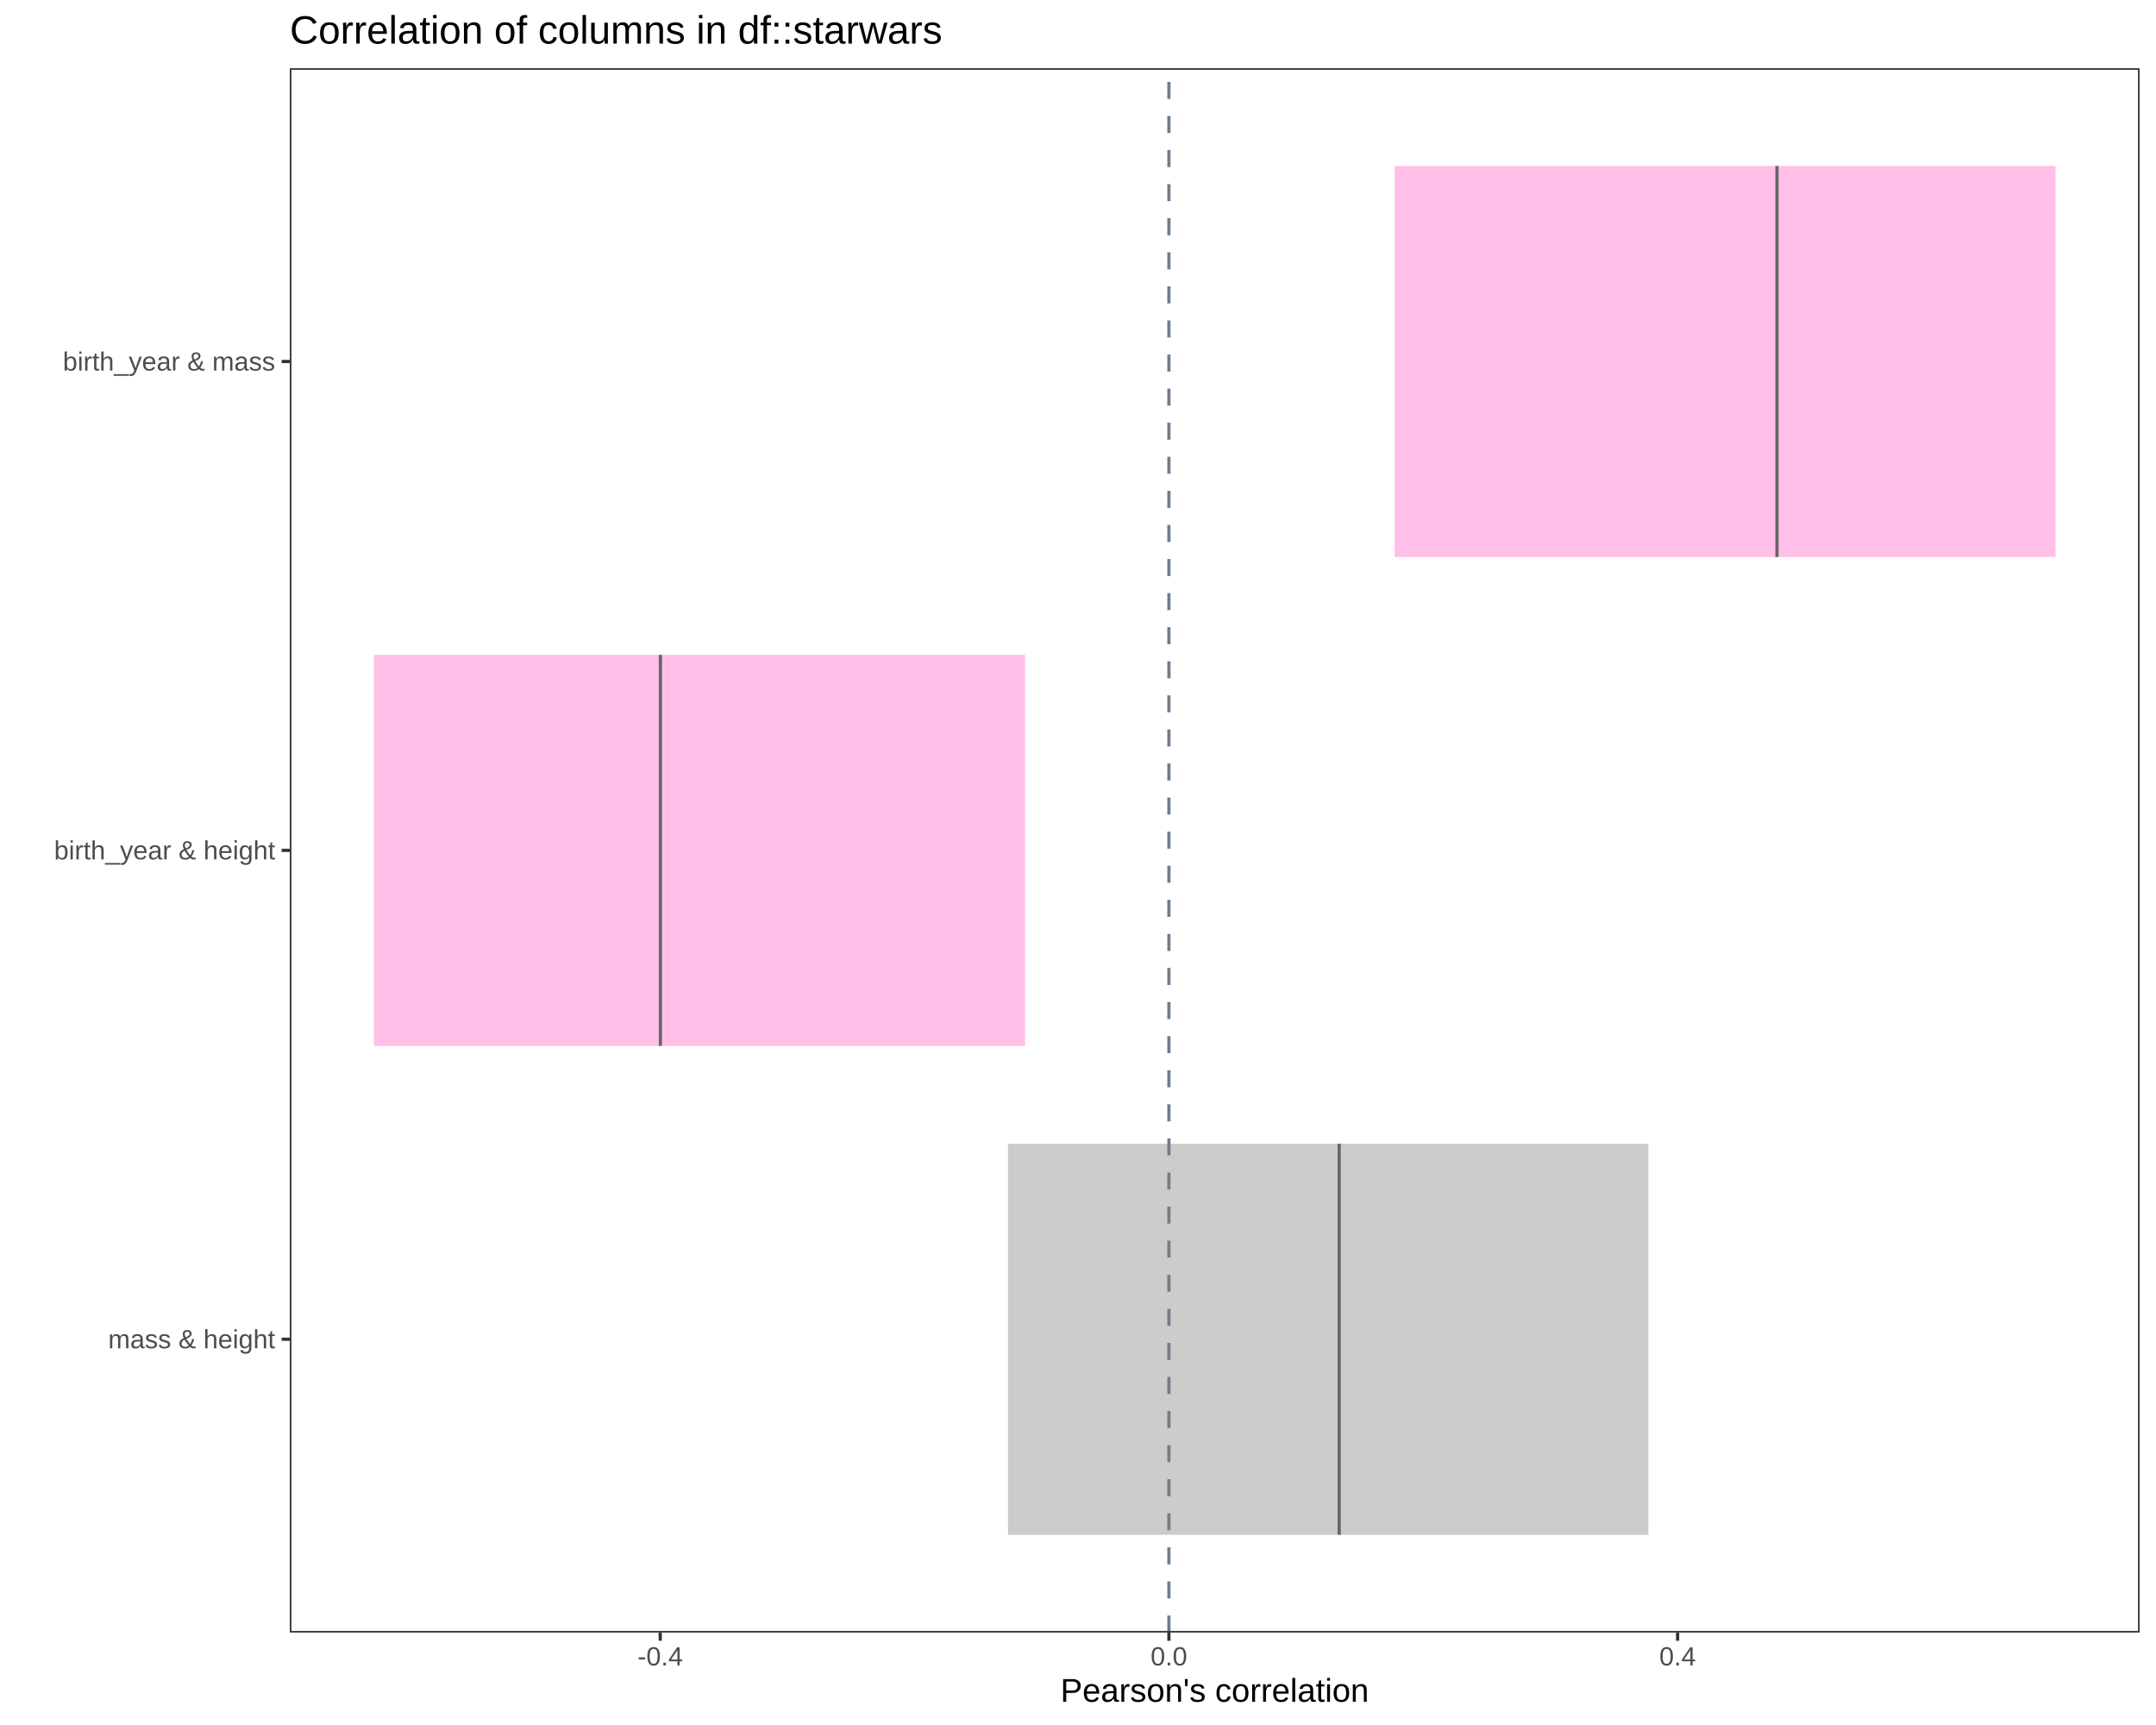
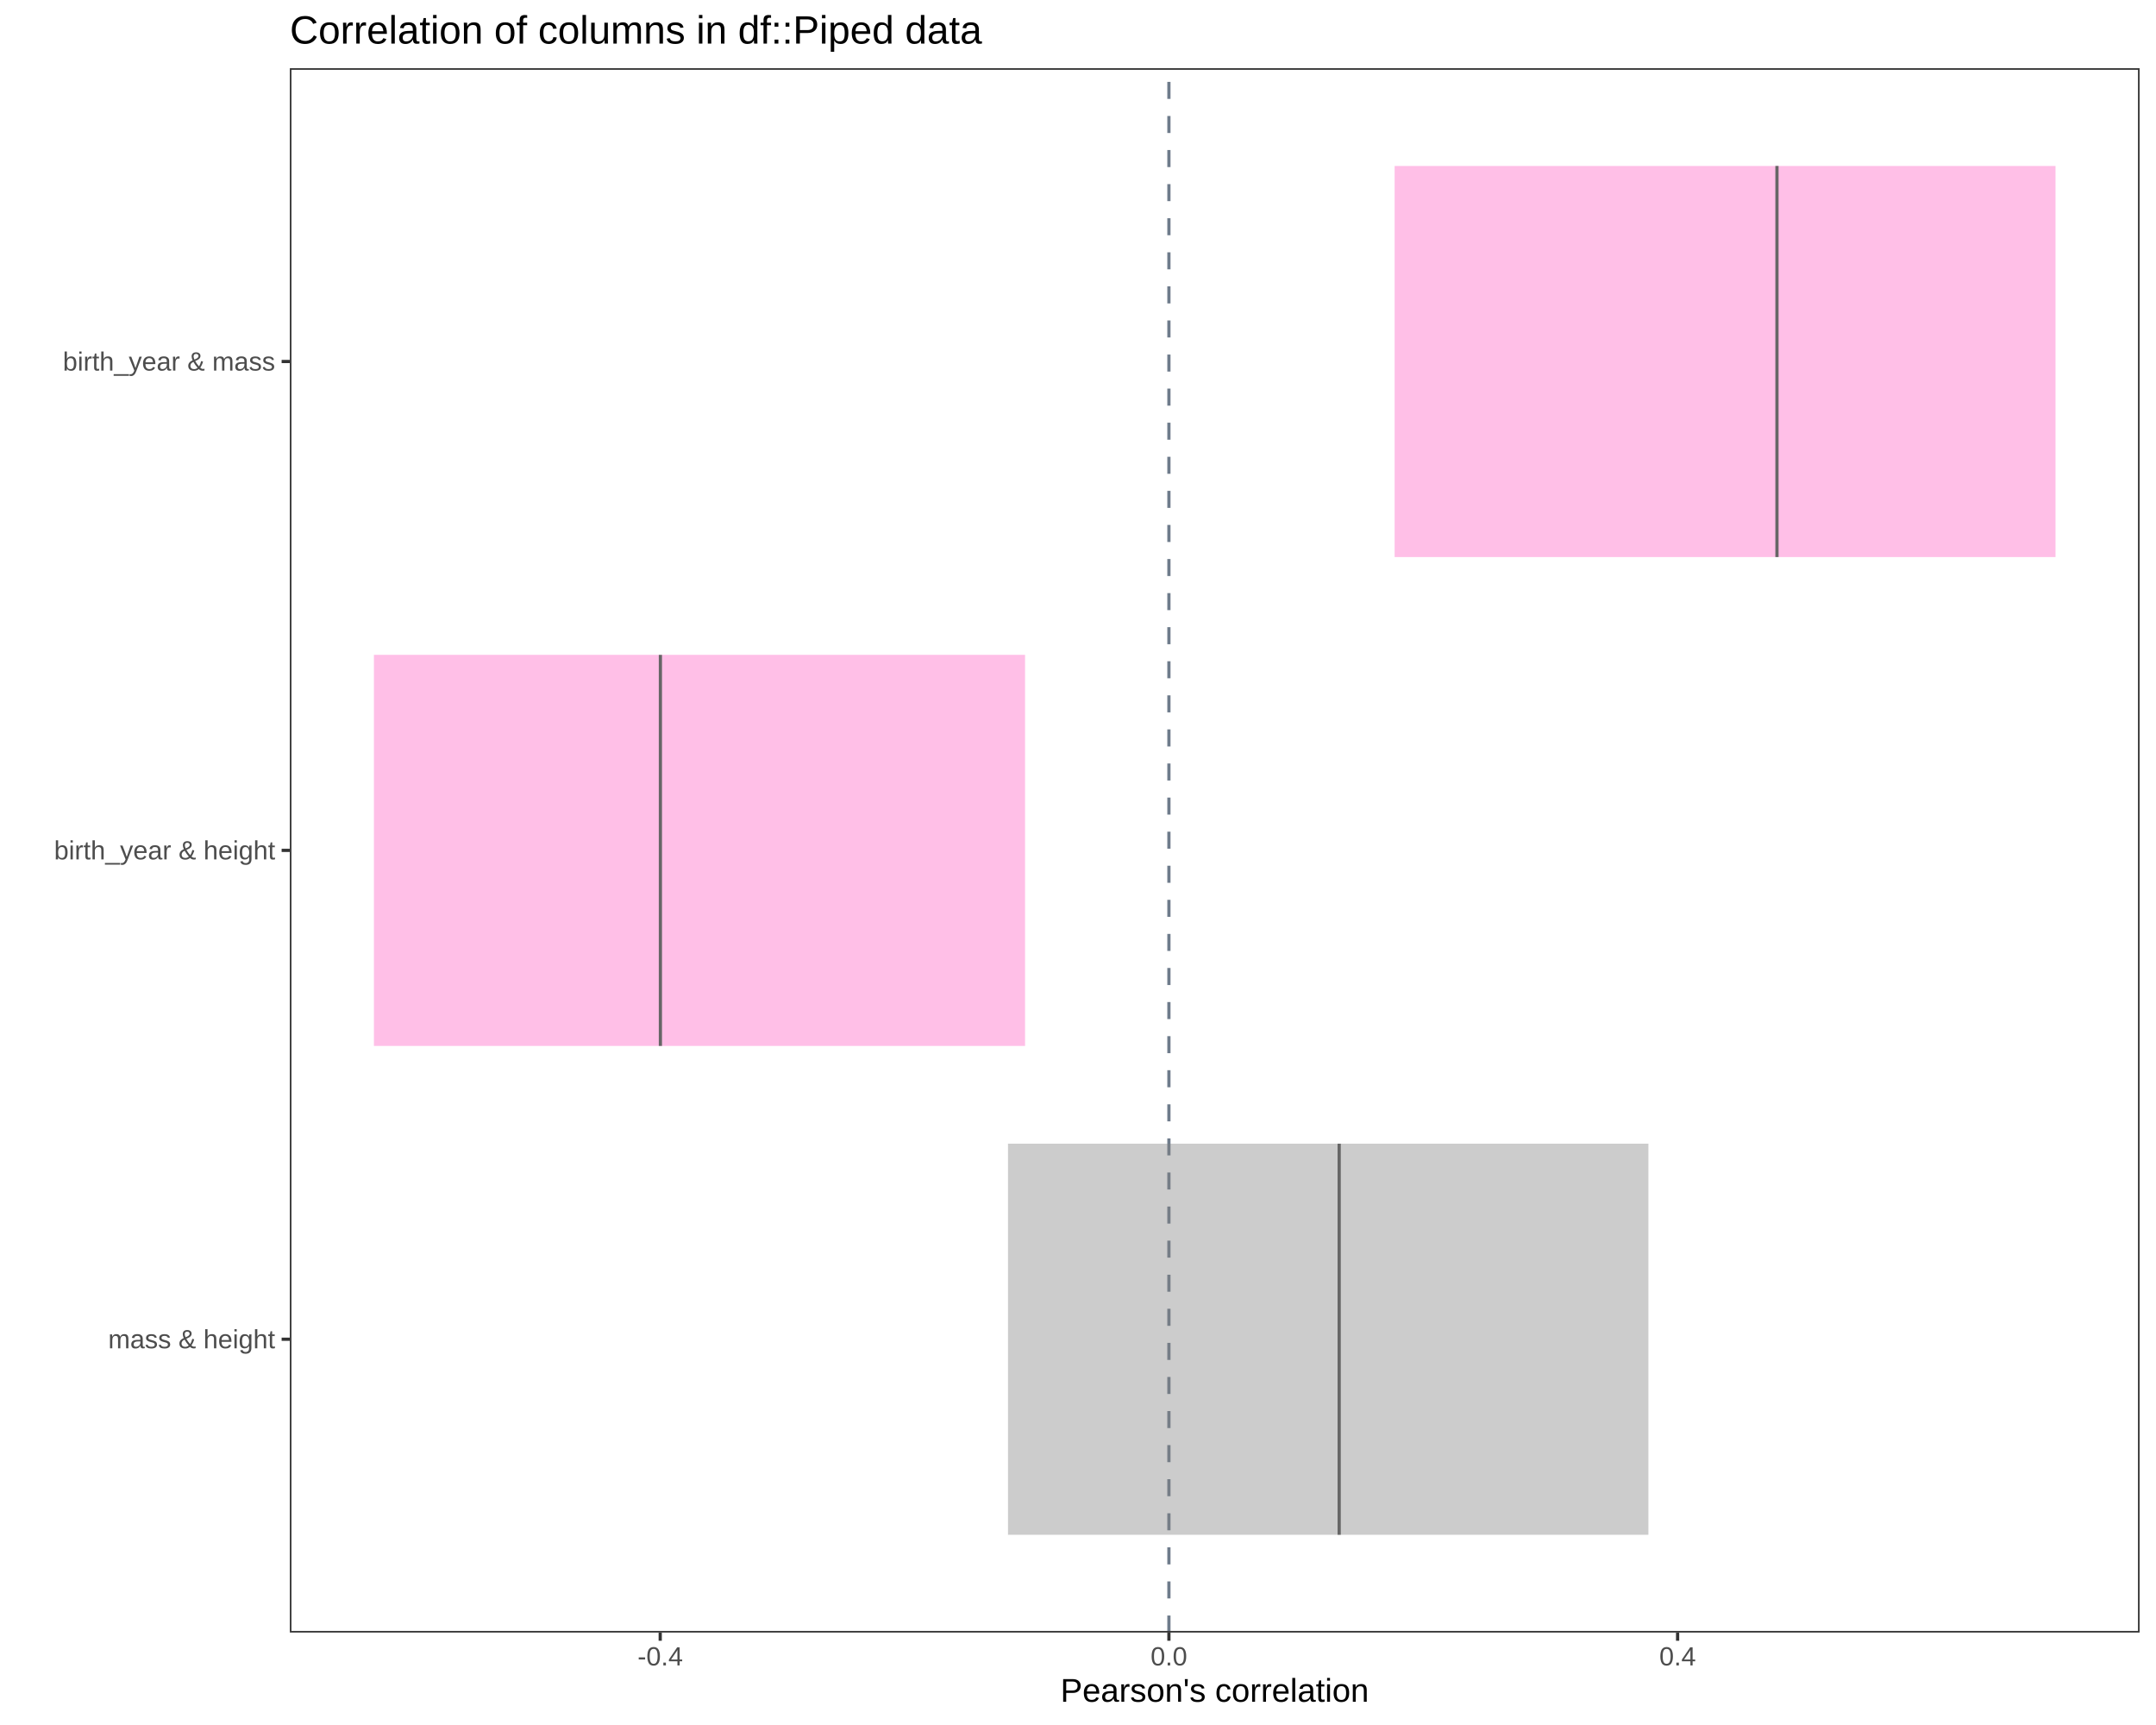
<svg xmlns="http://www.w3.org/2000/svg" viewBox="0 0 720.00 576.00">
  <defs>
    <style type="text/css">
    line, polyline, polygon, path, rect, circle {
      fill: none;
      stroke: #000000;
      stroke-linecap: round;
      stroke-linejoin: round;
      stroke-miterlimit: 10.00;
    }
  </style>
  </defs>
  <rect width="100%" height="100%" style="stroke: none; fill: #FFFFFF;" />
  <rect x="0.00" y="0.00" width="720.00" height="576.00" style="stroke-width: 1.07; stroke: #FFFFFF; fill: #FFFFFF;" />
  <defs>
    <clipPath id="cpOTYuNzl8NzE0LjUyfDU0NS4xM3wyMi43Nw==">
      <rect x="96.79" y="22.77" width="617.73" height="522.36" />
    </clipPath>
  </defs>
  <rect x="96.79" y="22.77" width="617.73" height="522.36" style="stroke-width: 1.07; stroke: none; fill: #FFFFFF;" clip-path="url(#cpOTYuNzl8NzE0LjUyfDU0NS4xM3wyMi43Nw==)" />
  <line x1="390.36" y1="545.13" x2="390.36" y2="22.77" style="stroke-width: 1.07; stroke: #6E7B8B; stroke-dasharray: 5.69,5.69; stroke-linecap: butt;" clip-path="url(#cpOTYuNzl8NzE0LjUyfDU0NS4xM3wyMi43Nw==)" />
  <rect x="465.74" y="55.42" width="220.70" height="130.59" style="stroke-width: 1.07; stroke: none; stroke-linecap: square; stroke-linejoin: miter; fill: #FF61C3; fill-opacity: 0.40;" clip-path="url(#cpOTYuNzl8NzE0LjUyfDU0NS4xM3wyMi43Nw==)" />
  <rect x="124.87" y="218.66" width="217.45" height="130.59" style="stroke-width: 1.07; stroke: none; stroke-linecap: square; stroke-linejoin: miter; fill: #FF61C3; fill-opacity: 0.40;" clip-path="url(#cpOTYuNzl8NzE0LjUyfDU0NS4xM3wyMi43Nw==)" />
  <rect x="336.62" y="381.89" width="213.87" height="130.59" style="stroke-width: 1.07; stroke: none; stroke-linecap: square; stroke-linejoin: miter; fill: #7F7F7F; fill-opacity: 0.40;" clip-path="url(#cpOTYuNzl8NzE0LjUyfDU0NS4xM3wyMi43Nw==)" />
  <line x1="593.42" y1="186.01" x2="593.42" y2="55.42" style="stroke-width: 1.07; stroke: #666666; stroke-linecap: butt;" clip-path="url(#cpOTYuNzl8NzE0LjUyfDU0NS4xM3wyMi43Nw==)" />
  <line x1="220.54" y1="349.25" x2="220.54" y2="218.66" style="stroke-width: 1.07; stroke: #666666; stroke-linecap: butt;" clip-path="url(#cpOTYuNzl8NzE0LjUyfDU0NS4xM3wyMi43Nw==)" />
  <line x1="447.22" y1="512.48" x2="447.22" y2="381.89" style="stroke-width: 1.07; stroke: #666666; stroke-linecap: butt;" clip-path="url(#cpOTYuNzl8NzE0LjUyfDU0NS4xM3wyMi43Nw==)" />
  <rect x="96.79" y="22.77" width="617.73" height="522.36" style="stroke-width: 1.07; stroke: #333333;" clip-path="url(#cpOTYuNzl8NzE0LjUyfDU0NS4xM3wyMi43Nw==)" />
  <defs>
    <clipPath id="cpMC4wMHw3MjAuMDB8NTc2LjAwfDAuMDA=">
      <rect x="0.00" y="0.00" width="720.00" height="576.00" />
    </clipPath>
  </defs>
  <g clip-path="url(#cpMC4wMHw3MjAuMDB8NTc2LjAwfDAuMDA=)">
    <text x="36.13" y="450.21" style="font-size: 8.80px; fill: #4D4D4D; font-family: Liberation Sans;" textLength="55.73px" lengthAdjust="spacingAndGlyphs">mass &amp; height</text>
  </g>
  <g clip-path="url(#cpMC4wMHw3MjAuMDB8NTc2LjAwfDAuMDA=)">
    <text x="18.06" y="286.97" style="font-size: 8.80px; fill: #4D4D4D; font-family: Liberation Sans;" textLength="73.80px" lengthAdjust="spacingAndGlyphs">birth_year &amp; height</text>
  </g>
  <g clip-path="url(#cpMC4wMHw3MjAuMDB8NTc2LjAwfDAuMDA=)">
    <text x="20.98" y="123.74" style="font-size: 8.80px; fill: #4D4D4D; font-family: Liberation Sans;" textLength="70.88px" lengthAdjust="spacingAndGlyphs">birth_year &amp; mass</text>
  </g>
  <polyline points="94.05,447.19 96.79,447.19 " style="stroke-width: 1.07; stroke: #333333; stroke-linecap: butt;" clip-path="url(#cpMC4wMHw3MjAuMDB8NTc2LjAwfDAuMDA=)" />
  <polyline points="94.05,283.95 96.79,283.95 " style="stroke-width: 1.07; stroke: #333333; stroke-linecap: butt;" clip-path="url(#cpMC4wMHw3MjAuMDB8NTc2LjAwfDAuMDA=)" />
  <polyline points="94.05,120.71 96.79,120.71 " style="stroke-width: 1.07; stroke: #333333; stroke-linecap: butt;" clip-path="url(#cpMC4wMHw3MjAuMDB8NTc2LjAwfDAuMDA=)" />
  <polyline points="220.48,547.87 220.48,545.13 " style="stroke-width: 1.07; stroke: #333333; stroke-linecap: butt;" clip-path="url(#cpMC4wMHw3MjAuMDB8NTc2LjAwfDAuMDA=)" />
  <polyline points="390.36,547.87 390.36,545.13 " style="stroke-width: 1.07; stroke: #333333; stroke-linecap: butt;" clip-path="url(#cpMC4wMHw3MjAuMDB8NTc2LjAwfDAuMDA=)" />
  <polyline points="560.24,547.87 560.24,545.13 " style="stroke-width: 1.07; stroke: #333333; stroke-linecap: butt;" clip-path="url(#cpMC4wMHw3MjAuMDB8NTc2LjAwfDAuMDA=)" />
  <g clip-path="url(#cpMC4wMHw3MjAuMDB8NTc2LjAwfDAuMDA=)">
    <text x="212.91" y="556.11" style="font-size: 8.80px; fill: #4D4D4D; font-family: Liberation Sans;" textLength="15.14px" lengthAdjust="spacingAndGlyphs">-0.4</text>
  </g>
  <g clip-path="url(#cpMC4wMHw3MjAuMDB8NTc2LjAwfDAuMDA=)">
    <text x="384.25" y="556.11" style="font-size: 8.80px; fill: #4D4D4D; font-family: Liberation Sans;" textLength="12.22px" lengthAdjust="spacingAndGlyphs">0.0</text>
  </g>
  <g clip-path="url(#cpMC4wMHw3MjAuMDB8NTc2LjAwfDAuMDA=)">
    <text x="554.13" y="556.11" style="font-size: 8.80px; fill: #4D4D4D; font-family: Liberation Sans;" textLength="12.22px" lengthAdjust="spacingAndGlyphs">0.4</text>
  </g>
  <g clip-path="url(#cpMC4wMHw3MjAuMDB8NTc2LjAwfDAuMDA=)">
    <text x="354.14" y="568.24" style="font-size: 11.00px; font-family: Liberation Sans;" textLength="103.03px" lengthAdjust="spacingAndGlyphs">Pearson's correlation</text>
  </g>
  <g clip-path="url(#cpMC4wMHw3MjAuMDB8NTc2LjAwfDAuMDA=)">
-     <text x="96.79" y="14.56" style="font-size: 13.20px; font-family: Liberation Sans;" textLength="217.56px" lengthAdjust="spacingAndGlyphs">Correlation of columns in df::starwars</text>
+     <text x="96.79" y="14.56" style="font-size: 13.20px; font-family: Liberation Sans;" textLength="230.77px" lengthAdjust="spacingAndGlyphs">Correlation of columns in df::Piped data</text>
  </g>
</svg>
